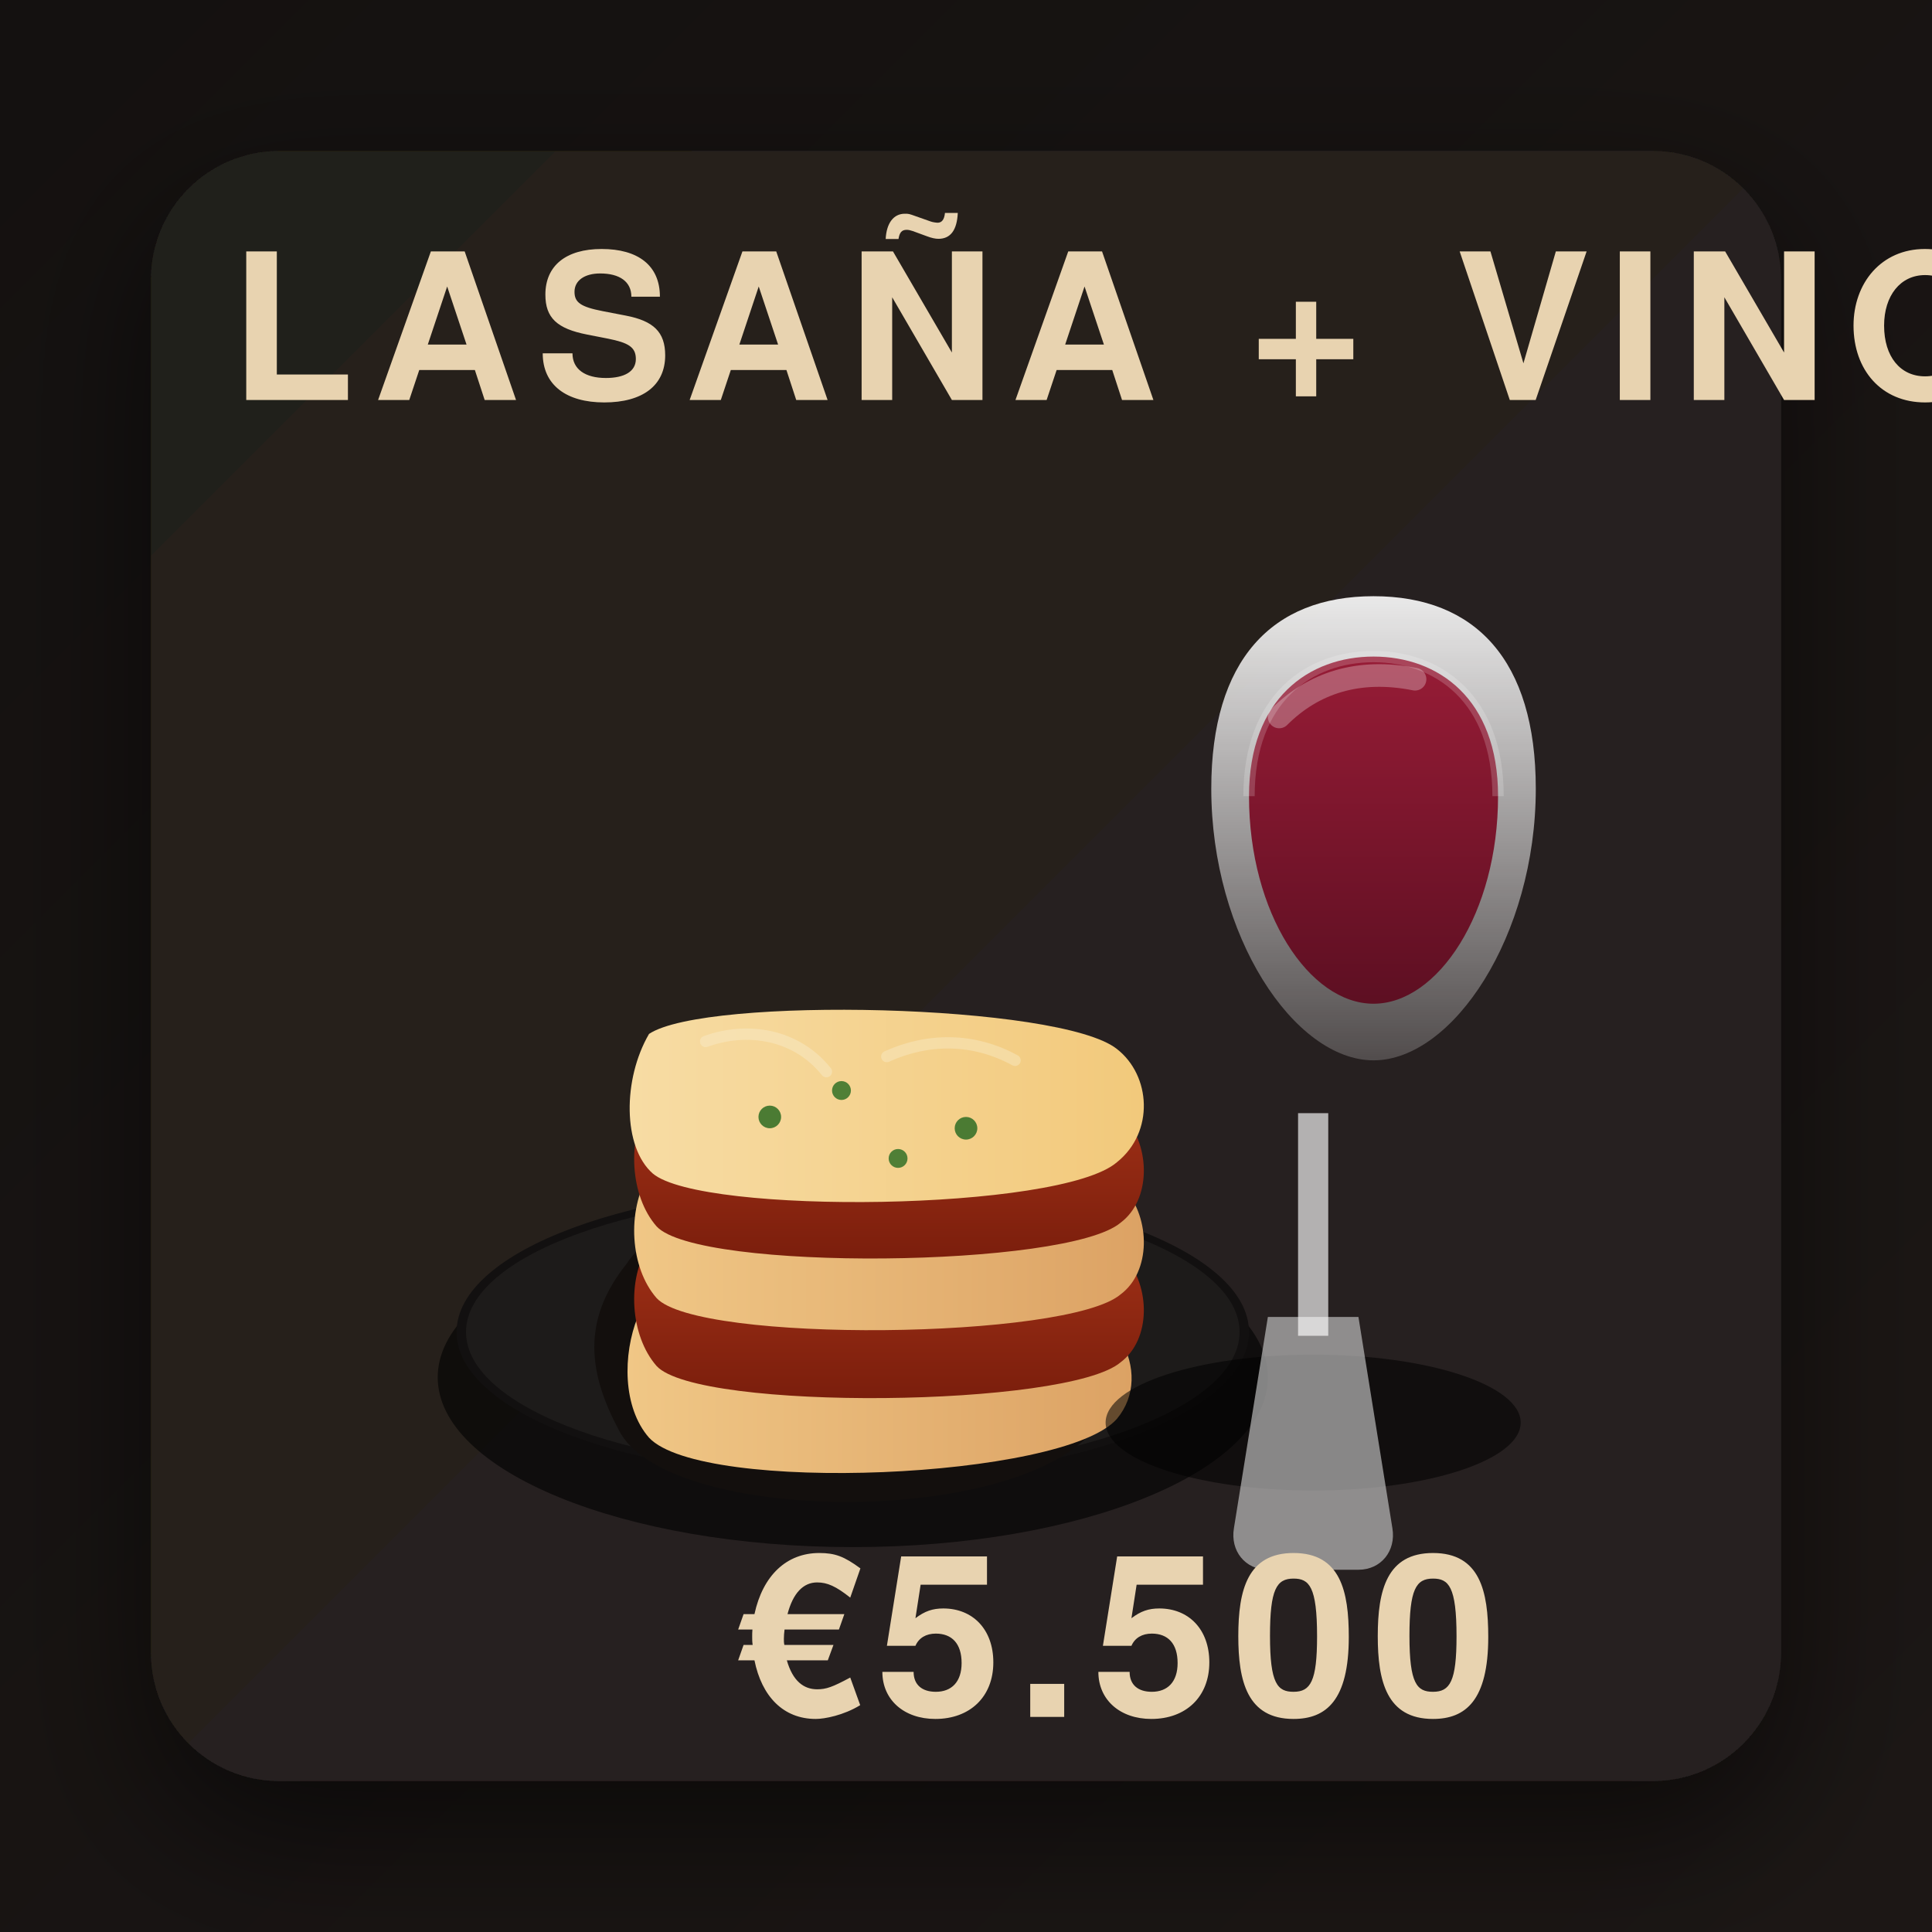
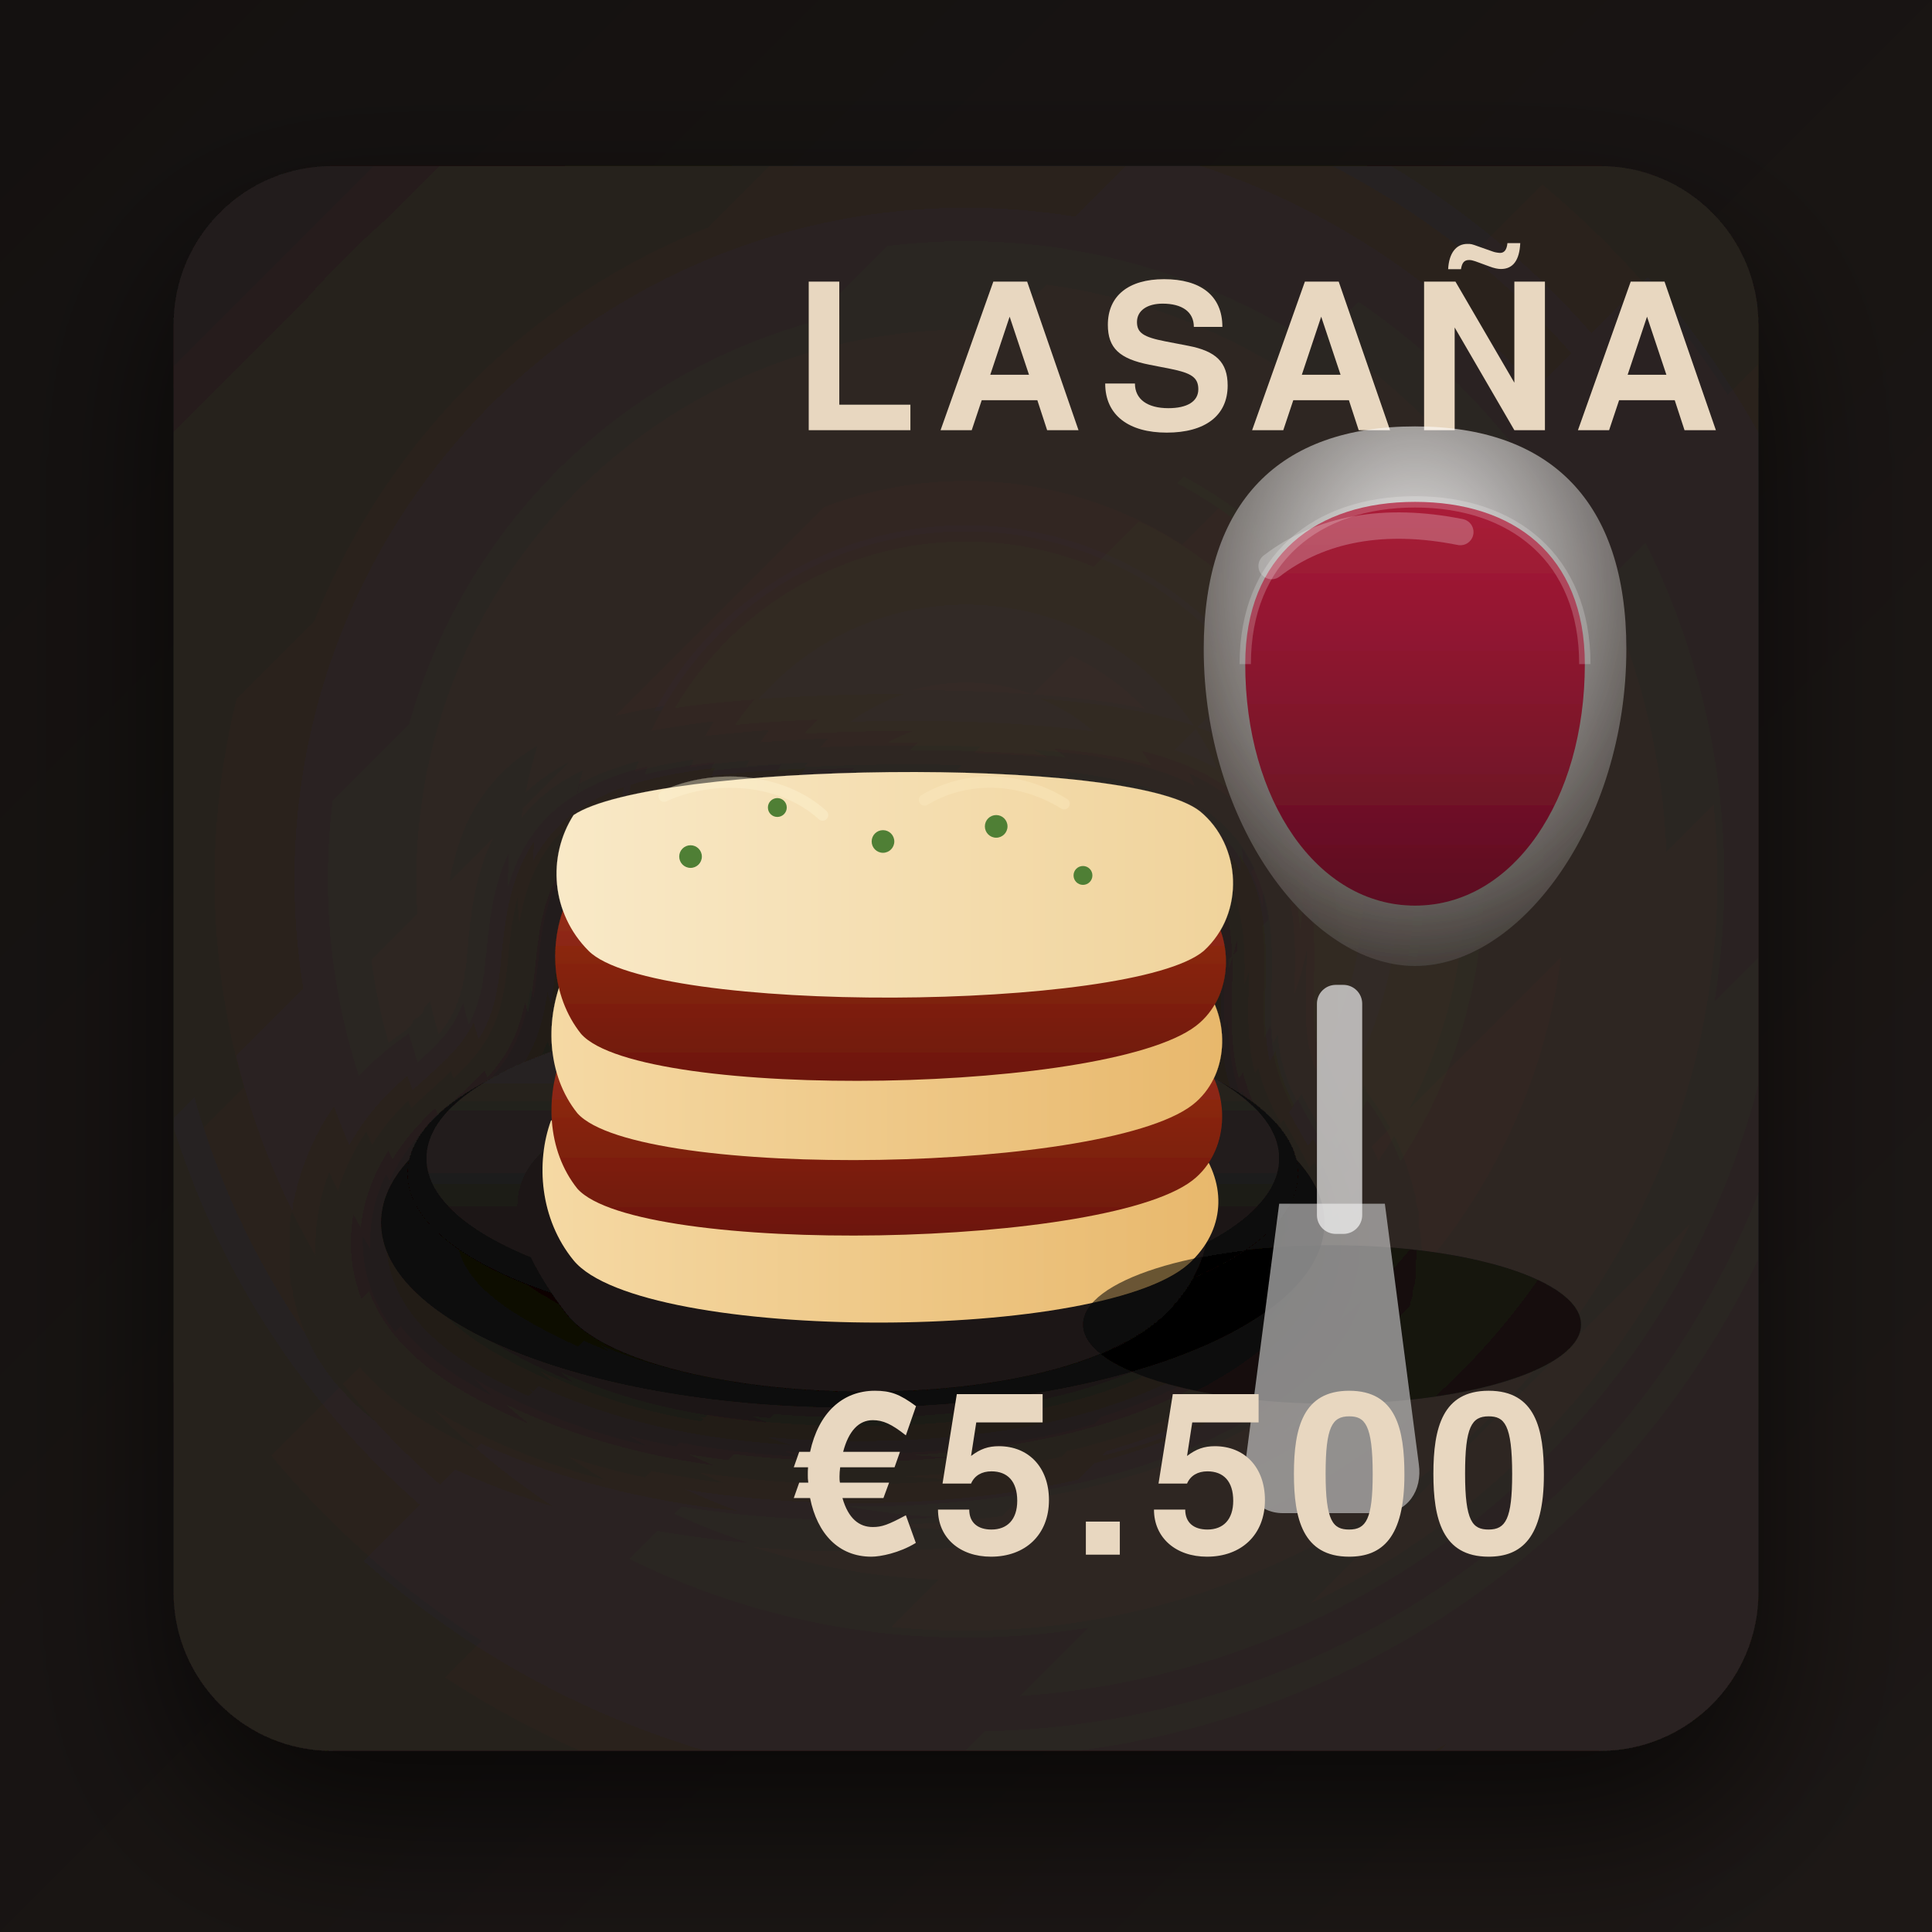
<svg xmlns="http://www.w3.org/2000/svg" width="1024" height="1024" viewBox="0 0 1024 1024" role="img" aria-labelledby="title desc">
  <defs>
    <linearGradient id="bg" x1="0%" y1="0%" x2="100%" y2="100%">
      <stop offset="0%" stop-color="#141110" />
-       <stop offset="100%" stop-color="#1c1715" />
+       <stop offset="100%" stop-color="#1d1816" />
    </linearGradient>
    <linearGradient id="card" x1="0%" y1="0%" x2="100%" y2="100%">
-       <stop offset="0%" stop-color="#1f1a18" />
-       <stop offset="100%" stop-color="#231d1b" />
+       <stop offset="0%" stop-color="#221d1b" />
+       <stop offset="100%" stop-color="#2a2320" />
+     </linearGradient>
+     <radialGradient id="glow" cx="50%" cy="45%" r="65%">
+       <stop offset="0%" stop-color="rgba(255,214,162,0.08)" />
+       <stop offset="100%" stop-color="rgba(255,214,162,0)" />
+     </radialGradient>
+     <linearGradient id="plate" x1="0%" y1="0%" x2="0%" y2="100%">
+       <stop offset="0%" stop-color="#2b2624" />
+       <stop offset="100%" stop-color="#161312" />
+     </linearGradient>
+     <linearGradient id="pasta" x1="0%" y1="0%" x2="100%" y2="0%">
+       <stop offset="0%" stop-color="#f5d9a4" />
+       <stop offset="100%" stop-color="#e8b86c" />
+     </linearGradient>
+     <linearGradient id="sauce" x1="0%" y1="0%" x2="0%" y2="100%">
+       <stop offset="0%" stop-color="#a03218" />
+       <stop offset="100%" stop-color="#6c1608" />
    </linearGradient>
    <linearGradient id="cheese" x1="0%" y1="0%" x2="100%" y2="0%">
-       <stop offset="0%" stop-color="#f7dca4" />
-       <stop offset="100%" stop-color="#f2c97b" />
+       <stop offset="0%" stop-color="#f9e9c7" />
+       <stop offset="100%" stop-color="#f0d39b" />
    </linearGradient>
-     <linearGradient id="sauce" x1="0%" y1="0%" x2="0%" y2="100%">
-       <stop offset="0%" stop-color="#a73419" />
-       <stop offset="100%" stop-color="#7b1e0c" />
+     <radialGradient id="glass-body" cx="50%" cy="30%" r="70%">
+       <stop offset="0%" stop-color="rgba(255,255,255,0.9)" />
+       <stop offset="100%" stop-color="rgba(255,255,255,0.1)" />
+     </radialGradient>
+     <linearGradient id="wine" x1="0%" y1="0%" x2="0%" y2="100%">
+       <stop offset="0%" stop-color="#ab1c38" />
+       <stop offset="100%" stop-color="#5b0e21" />
    </linearGradient>
-     <linearGradient id="pasta" x1="0%" y1="0%" x2="100%" y2="0%">
-       <stop offset="0%" stop-color="#f0c786" />
-       <stop offset="100%" stop-color="#dca264" />
-     </linearGradient>
-     <linearGradient id="wine" x1="0%" y1="0%" x2="0%" y2="100%">
-       <stop offset="0%" stop-color="#971c36" />
-       <stop offset="100%" stop-color="#5d0f22" />
-     </linearGradient>
-     <linearGradient id="glass" x1="0%" y1="0%" x2="0%" y2="100%">
-       <stop offset="0%" stop-color="rgba(255,255,255,0.9)" />
-       <stop offset="100%" stop-color="rgba(255,255,255,0.2)" />
-     </linearGradient>
-     <filter id="shadow" x="-10%" y="-10%" width="120%" height="120%">
-       <feDropShadow dx="0" dy="28" stdDeviation="38" flood-color="rgba(0,0,0,0.55)" />
+     <filter id="cardShadow" x="-15%" y="-15%" width="130%" height="130%">
+       <feDropShadow dx="0" dy="38" stdDeviation="42" flood-color="rgba(0,0,0,0.65)" />
    </filter>
+     <filter id="foodShadow" x="-20%" y="-20%" width="140%" height="160%">
+       <feDropShadow dx="0" dy="18" stdDeviation="32" flood-color="rgba(0,0,0,0.6)" />
+     </filter>
+     <clipPath id="cardClip">
+       <rect x="92" y="92" width="840" height="840" rx="84" ry="84" />
+     </clipPath>
  </defs>
  <rect width="1024" height="1024" fill="url(#bg)" />
-   <g transform="translate(80 80)" filter="url(#shadow)">
-     <rect width="864" height="864" rx="68" fill="url(#card)" />
-   </g>
-   <g transform="translate(80 80)">
-     <rect width="864" height="864" rx="68" fill="rgba(255,255,255,0.02)" />
-     <text x="50%" y="132" text-anchor="middle" font-family="'Source Sans 3', 'Source Sans Pro', 'Helvetica Neue', sans-serif" font-size="108" letter-spacing="0.08em" font-weight="700" fill="#e8d3b0">LASAÑA + VINO</text>
-     <g transform="translate(0 120)">
-       <g transform="translate(180 210)">
-         <ellipse cx="192" cy="320" rx="220" ry="90" fill="rgba(0,0,0,0.6)" />
-         <ellipse cx="192" cy="296" rx="210" ry="78" fill="#121010" />
-         <ellipse cx="192" cy="296" rx="205" ry="74" fill="#1d1b1a" />
-         <g transform="translate(52 170)">
-           <path d="M 20 90 C 52 40 212 32 260 78 C 292 108 292 156 264 182 C 214 230 40 226 16 178 C 0 148 -4 120 20 90 Z" fill="#130f0d" />
-           <g transform="translate(14 -42)">
-             <path d="M 12 160 C 40 136 248 142 268 172 C 276 186 276 202 266 214 C 238 246 46 254 18 224 C 4 208 4 180 12 160 Z" fill="url(#pasta)" />
-             <path d="M 18 122 C 44 98 240 96 270 128 C 284 144 284 172 268 184 C 240 208 44 210 22 186 C 8 170 6 140 18 122 Z" fill="url(#sauce)" />
-             <path d="M 18 84 C 44 62 240 60 270 92 C 284 108 284 136 268 148 C 240 172 44 174 22 150 C 8 134 6 104 18 84 Z" fill="url(#pasta)" />
-             <path d="M 18 46 C 44 24 240 22 270 54 C 284 70 284 98 268 110 C 240 134 44 136 22 112 C 8 96 6 66 18 46 Z" fill="url(#sauce)" />
-             <path d="M 18 10 C 48 -10 236 -6 266 18 C 284 32 286 62 266 78 C 236 104 46 106 20 84 C 4 70 4 34 18 10 Z" fill="url(#cheese)" />
-             <path d="M 48 14 C 70 6 96 10 112 30" stroke="#f8eac5" stroke-width="6" stroke-linecap="round" opacity="0.5" fill="none" />
-             <path d="M 144 22 C 166 12 190 12 212 24" stroke="#f8eac5" stroke-width="6" stroke-linecap="round" opacity="0.45" fill="none" />
-             <circle cx="82" cy="54" r="6" fill="#4b7b33" />
-             <circle cx="120" cy="40" r="5" fill="#4f7f36" />
-             <circle cx="186" cy="60" r="6" fill="#4b7b33" />
-             <circle cx="150" cy="76" r="5" fill="#4f7f36" />
+   <g filter="url(#cardShadow)" transform="translate(0 -4)">
+     <rect x="92" y="92" width="840" height="840" rx="84" ry="84" fill="url(#card)" />
+     <rect x="92" y="92" width="840" height="840" rx="84" ry="84" fill="url(#glow)" />
+     <g clip-path="url(#cardClip)">
+       <g transform="translate(92 92)">
+         <text x="328" y="140" font-size="108" font-weight="700" letter-spacing="0.08em" fill="#e8d7c0" font-family="'Source Sans 3', 'Source Sans Pro', 'Helvetica Neue', sans-serif">LASAÑA + VINO</text>
+         <g transform="translate(120 200)" filter="url(#foodShadow)">
+           <ellipse cx="240" cy="360" rx="250" ry="98" fill="rgba(0,0,0,0.65)" />
+           <ellipse cx="240" cy="334" rx="236" ry="86" fill="#0e0b0b" opacity="0.88" />
+           <ellipse cx="240" cy="326" rx="226" ry="80" fill="url(#plate)" />
+           <g transform="translate(58 160)">
+             <path d="M 18 162 C 40 108 274 96 340 144 C 380 174 380 218 346 250 C 282 308 68 298 30 248 C 4 214 -6 184 18 162 Z" fill="#1a1413" />
+             <g transform="translate(10 -64)">
+               <path d="M 12 210 C 48 184 326 188 354 222 C 370 242 370 266 352 284 C 310 328 60 328 24 284 C 6 262 4 232 12 210 Z" fill="url(#pasta)" />
+               <path d="M 20 170 C 54 142 320 142 356 176 C 372 194 372 224 354 240 C 312 278 58 282 26 246 C 10 226 8 196 20 170 Z" fill="url(#sauce)" />
+               <path d="M 20 130 C 54 102 320 102 356 136 C 372 154 372 184 354 200 C 312 238 58 242 26 206 C 10 186 8 156 20 130 Z" fill="url(#pasta)" />
+               <path d="M 22 90 C 58 62 322 60 358 94 C 374 112 374 142 356 158 C 314 196 60 200 28 164 C 12 144 10 114 22 90 Z" fill="url(#sauce)" />
+               <path d="M 24 48 C 66 20 318 16 356 46 C 378 64 380 100 358 120 C 320 152 66 154 32 120 C 12 100 10 70 24 48 Z" fill="url(#cheese)" />
+               <g fill="#4f7f36">
+                 <circle cx="86" cy="70" r="6" />
+                 <circle cx="132" cy="44" r="5" />
+                 <circle cx="188" cy="62" r="6" />
+                 <circle cx="248" cy="54" r="6" />
+                 <circle cx="294" cy="80" r="5" />
+               </g>
+               <path d="M 72 38 C 98 26 134 28 156 48" stroke="#fff8d8" stroke-width="6" stroke-linecap="round" opacity="0.32" fill="none" />
+               <path d="M 210 40 C 230 28 258 26 284 42" stroke="#fff1c8" stroke-width="6" stroke-linecap="round" opacity="0.28" fill="none" />
+             </g>
          </g>
        </g>
-       </g>
-       <g transform="translate(520 90)">
-         <ellipse cx="96" cy="464" rx="110" ry="36" fill="rgba(0,0,0,0.55)" />
-         <path d="M 72 408 L 120 408 L 138 520 C 140 532 132 542 120 542 L 72 542 C 60 542 52 532 54 520 Z" fill="#c8c8c8" opacity="0.65" />
-         <rect x="88" y="300" width="16" height="118" fill="rgba(255,255,255,0.65)" />
-         <path d="M 42 128 C 42 60 74 26 128 26 C 182 26 214 60 214 128 C 214 206 170 272 128 272 C 86 272 42 206 42 128 Z" fill="url(#glass)" />
-         <path d="M 62 132 C 62 80 94 58 128 58 C 162 58 194 80 194 132 C 194 194 162 242 128 242 C 94 242 62 194 62 132 Z" fill="url(#wine)" />
-         <path d="M 78 90 C 96 72 120 64 150 70" stroke="#ffffff" stroke-width="12" stroke-linecap="round" opacity="0.28" fill="none" />
-         <path d="M 62 132 C 62 80 94 58 128 58 C 162 58 194 80 194 132" stroke="#ffffff" stroke-width="6" opacity="0.18" fill="none" />
+         <g transform="translate(488 138)">
+           <ellipse cx="126" cy="476" rx="132" ry="42" fill="rgba(0,0,0,0.55)" />
+           <path d="M 98 412 L 154 412 L 172 550 C 174 564 166 576 152 576 L 100 576 C 86 576 78 564 80 550 Z" fill="#d6d6d6" opacity="0.6" />
+           <rect x="118" y="296" width="24" height="132" rx="10" fill="rgba(255,255,255,0.65)" />
+           <path d="M 58 118 C 58 40 98 0 170 0 C 242 0 282 40 282 118 C 282 210 226 286 170 286 C 114 286 58 210 58 118 Z" fill="url(#glass-body)" />
+           <path d="M 80 126 C 80 68 118 40 170 40 C 222 40 260 68 260 126 C 260 198 222 254 170 254 C 118 254 80 198 80 126 Z" fill="url(#wine)" />
+           <path d="M 94 74 C 120 54 154 48 194 56" stroke="#ffffff" stroke-width="14" stroke-linecap="round" opacity="0.24" fill="none" />
+           <path d="M 80 126 C 80 70 118 40 170 40 C 222 40 260 70 260 126" stroke="#ffffff" stroke-width="6" opacity="0.2" fill="none" />
+         </g>
+         <text x="328" y="736" font-size="120" font-weight="700" letter-spacing="0.06em" fill="#e8d7c0" font-family="'Source Sans 3', 'Source Sans Pro', 'Helvetica Neue', sans-serif">€5.500</text>
      </g>
    </g>
-     <text x="50%" y="830" text-anchor="middle" font-family="'Source Sans 3', 'Source Sans Pro', 'Helvetica Neue', sans-serif" font-size="120" letter-spacing="0.06em" font-weight="700" fill="#e8d3b0">€5.500</text>
  </g>
</svg>
